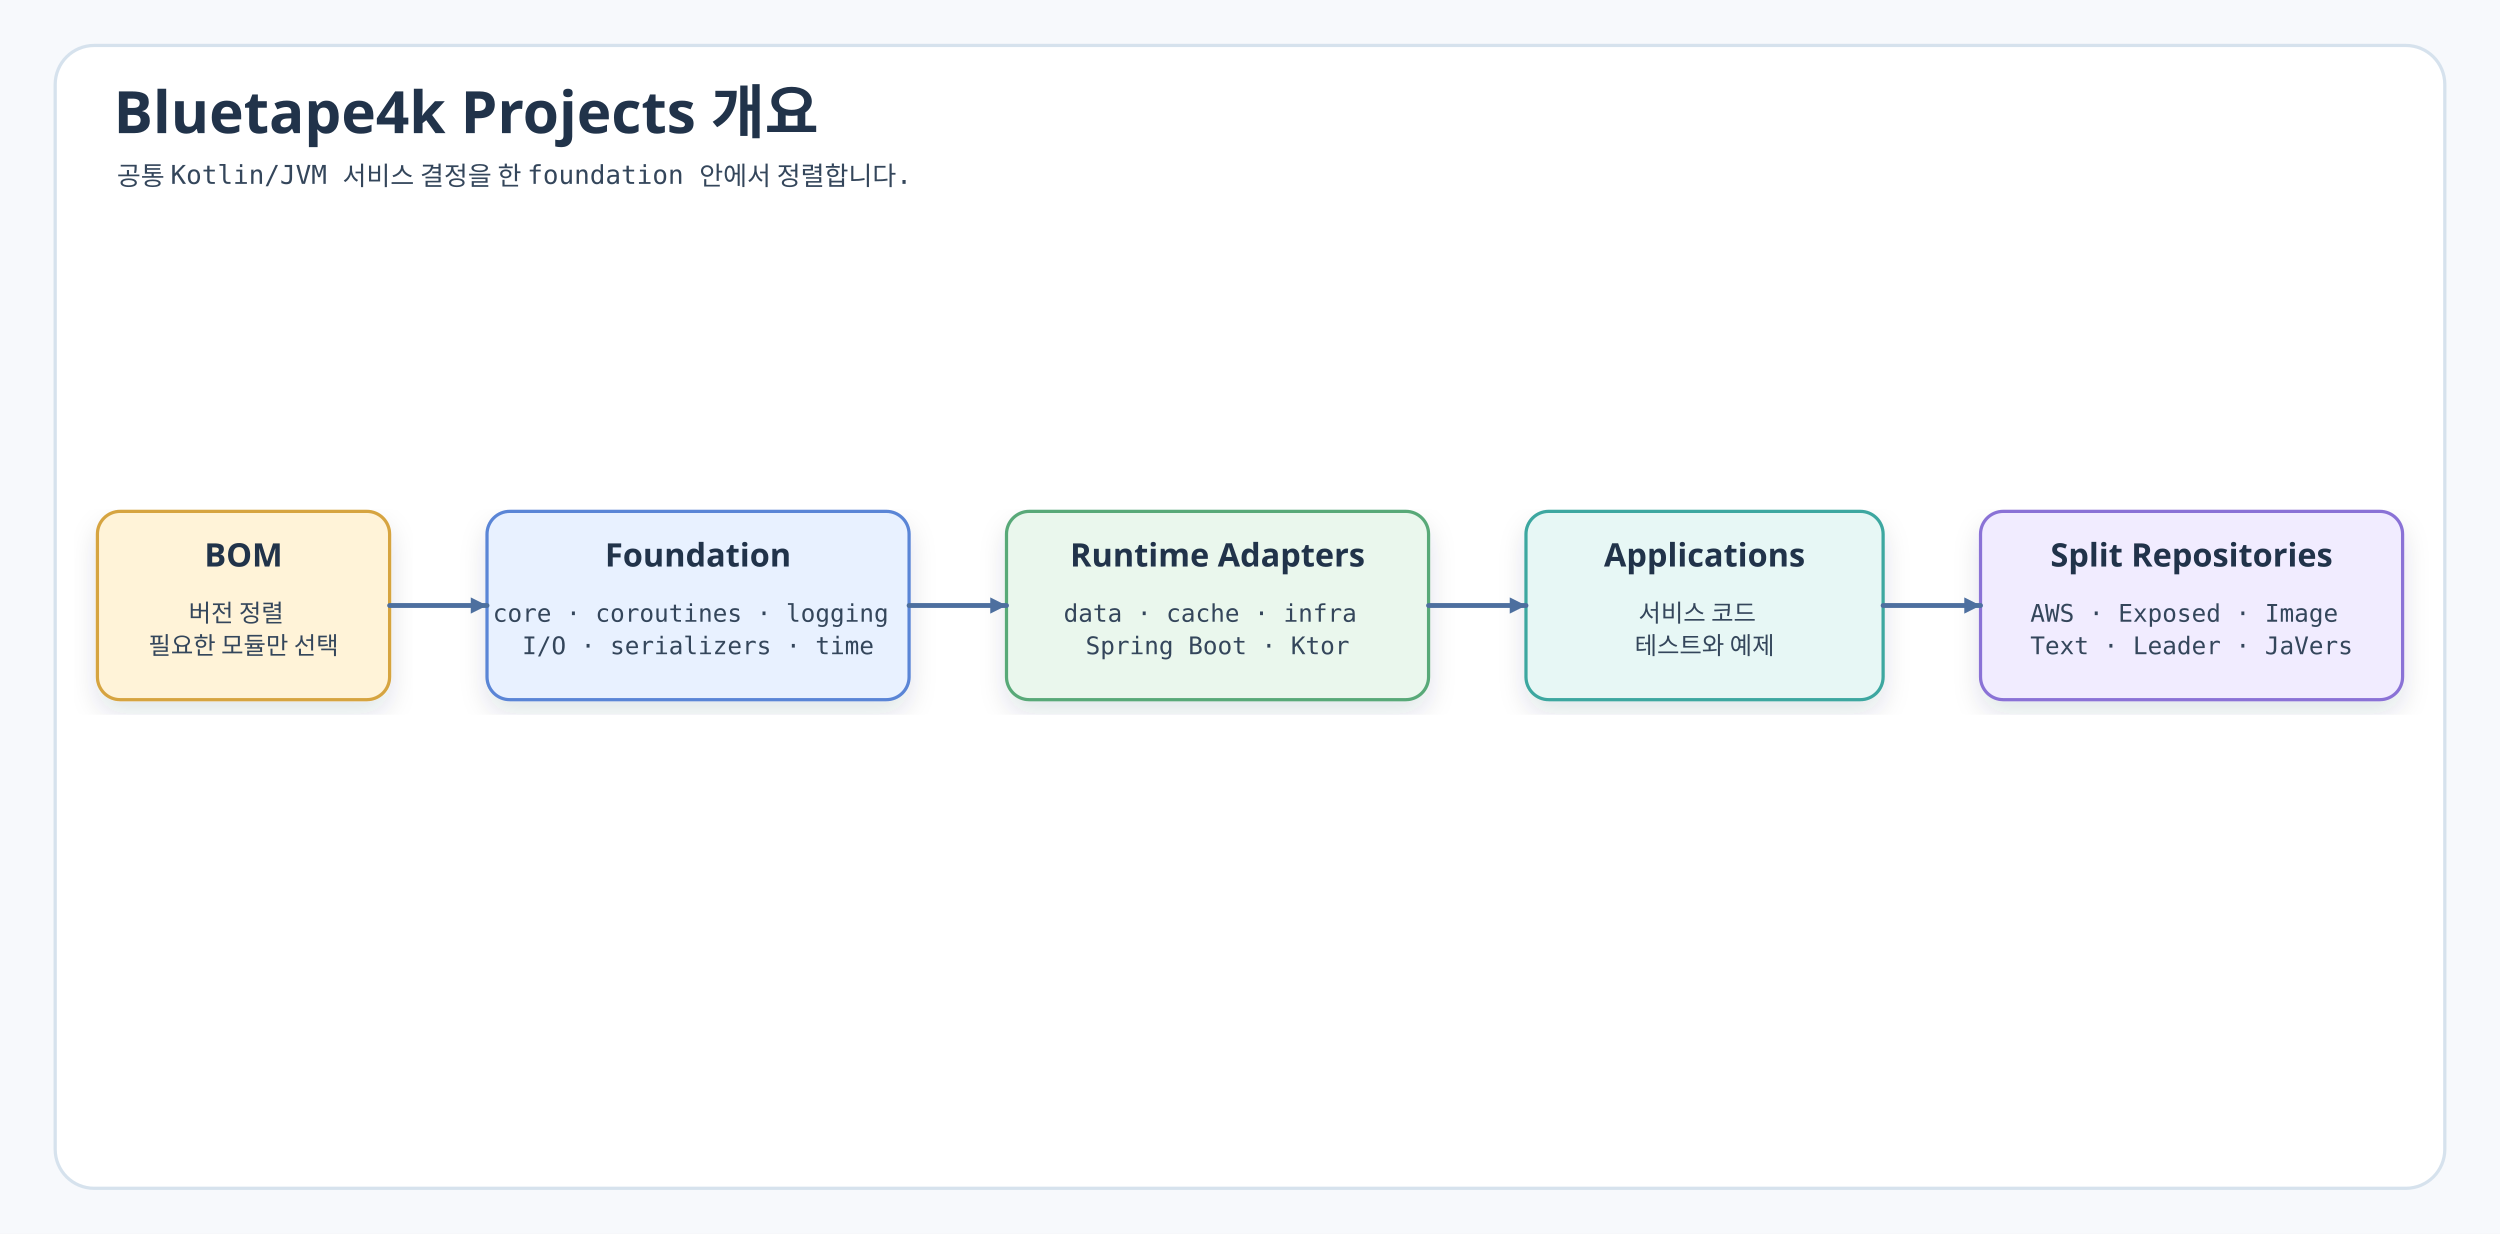
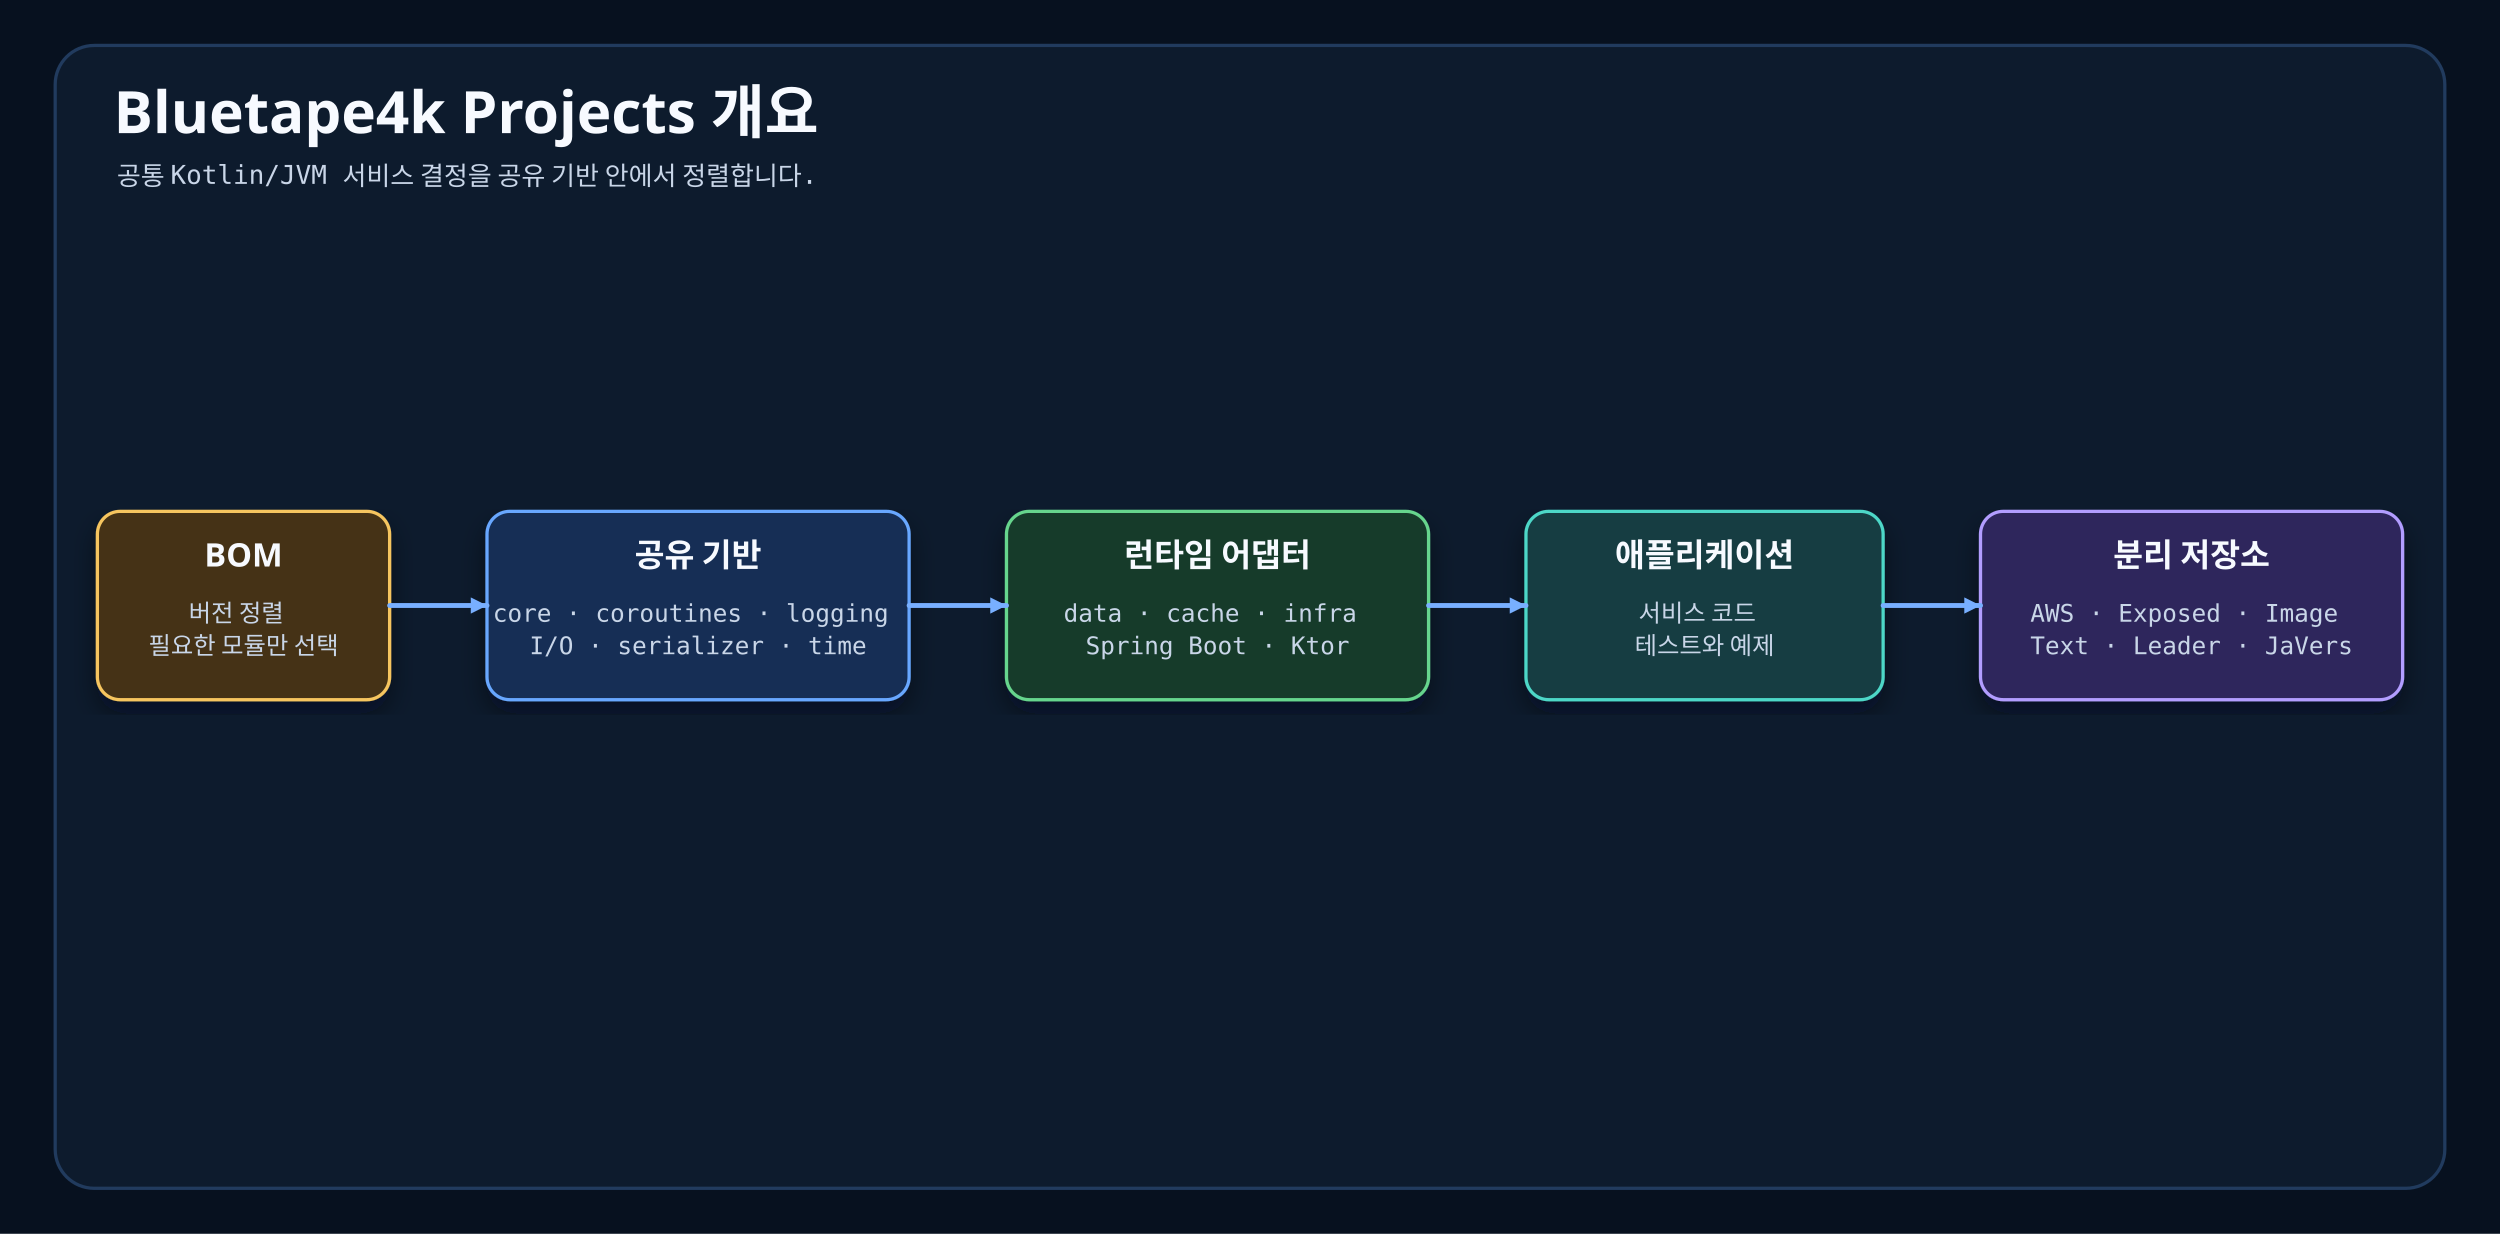
<svg xmlns="http://www.w3.org/2000/svg" width="1540" height="760" viewBox="0 0 1540 760" role="img">
  <defs>
    <filter id="shadow" x="-8%" y="-8%" width="116%" height="116%">
-       <feDropShadow dx="0" dy="8" stdDeviation="8" flood-color="#1D3148" flood-opacity="0.12" />
+       <feDropShadow dx="0" dy="8" stdDeviation="8" flood-color="#020712" flood-opacity="0.45" />
    </filter>
    <marker id="arrow" markerWidth="14" markerHeight="14" refX="12" refY="7" orient="auto" markerUnits="userSpaceOnUse">
-       <path d="M 2 2 L 12 7 L 2 12 Z" fill="#4D6F9F" />
+       <path d="M 2 2 L 12 7 L 2 12 Z" fill="#78AFFF" />
    </marker>
    <style>
-     .bg{fill:#F7F9FC}.frame{fill:#fff;stroke:#D6E2ED;stroke-width:2}
-     .title{font-family:"goorm Sans","Noto Sans KR","Apple SD Gothic Neo",sans-serif;font-size:36px;fill:#21334A;font-weight:700}
-     .subtitle,.body,.small{font-family:"goorm Sans Code","goorm Sans","D2Coding",monospace;fill:#34465B}
-     .subtitle{font-size:16px}.body{font-size:15px}.small{font-size:12px;fill:#657386}
-     .label{font-family:"goorm Sans","Noto Sans KR","Apple SD Gothic Neo",sans-serif;font-size:20px;fill:#21334A;font-weight:700}
-     .card{filter:url(#shadow);stroke-width:2}.connector{fill:none;stroke:#4D6F9F;stroke-width:3;stroke-linecap:round;stroke-linejoin:round;marker-end:url(#arrow)}
-     .bar-label{font-family:"goorm Sans Code","goorm Sans","D2Coding",monospace;font-size:15px;fill:#26384F}.axis{stroke:#B8C7D9;stroke-width:2}
+     .bg{fill:#07111F}.frame{fill:#0D1B2D;stroke:#213B5E;stroke-width:2}
+     .title{font-family:"goorm Sans","Noto Sans KR","Apple SD Gothic Neo",sans-serif;font-size:36px;fill:#F7FAFF;font-weight:700}
+     .subtitle,.body,.small{font-family:"goorm Sans Code","goorm Sans","D2Coding",monospace;fill:#C9D6E8}
+     .subtitle{font-size:16px}.body{font-size:15px}.small{font-size:12px;fill:#8DA2BC}
+     .label{font-family:"goorm Sans","Noto Sans KR","Apple SD Gothic Neo",sans-serif;font-size:20px;fill:#F7FAFF;font-weight:700}
+     .card{filter:url(#shadow);stroke-width:2}.connector{fill:none;stroke:#78AFFF;stroke-width:3;stroke-linecap:round;stroke-linejoin:round;marker-end:url(#arrow)}
+     .bar-label{font-family:"goorm Sans Code","goorm Sans","D2Coding",monospace;font-size:15px;fill:#F7FAFF}.axis{stroke:#47627F;stroke-width:2}
  </style>
  </defs>
  <rect class="bg" width="1540" height="760" />
  <rect class="frame" x="34" y="28" width="1472" height="704" rx="24" />
  <text class="title" x="70" y="82">Bluetape4k Projects 개요</text>
-   <text class="subtitle" x="72" y="114">공통 Kotlin/JVM 서비스 결정을 한 foundation 안에서 정렬합니다.</text>
+   <text class="subtitle" x="72" y="114">공통 Kotlin/JVM 서비스 결정을 공유 기반 안에서 정렬합니다.</text>
  <g data-card="BOM">
-     <rect class="card" x="60" y="315" width="180" height="116" rx="14" fill="#FFF3D8" stroke="#D6A441" />
+     <rect class="card" x="60" y="315" width="180" height="116" rx="14" fill="#443215" stroke="#F6C55F" />
    <text class="label" x="150" y="349" text-anchor="middle">
      <tspan x="150" dy="0">BOM</tspan>
    </text>
    <text class="body" x="150" y="383" text-anchor="middle">
      <tspan x="150" dy="0">버전 정렬</tspan>
      <tspan x="150" dy="20">필요한 모듈만 선택</tspan>
    </text>
  </g>
-   <g data-card="Foundation">
-     <rect class="card" x="300" y="315" width="260" height="116" rx="14" fill="#E8F1FF" stroke="#5A85D6" />
+   <g data-card="공유 기반">
+     <rect class="card" x="300" y="315" width="260" height="116" rx="14" fill="#132D55" stroke="#68A7FF" />
    <text class="label" x="430" y="349" text-anchor="middle">
-       <tspan x="430" dy="0">Foundation</tspan>
+       <tspan x="430" dy="0">공유 기반</tspan>
    </text>
    <text class="body" x="430" y="383" text-anchor="middle">
      <tspan x="430" dy="0">core · coroutines · logging</tspan>
-       <tspan x="430" dy="20">I/O · serializers · time</tspan>
+       <tspan x="430" dy="20">I/O · serializer · time</tspan>
    </text>
  </g>
-   <g data-card="Runtime Adapters">
-     <rect class="card" x="620" y="315" width="260" height="116" rx="14" fill="#EAF7ED" stroke="#58A978" />
+   <g data-card="런타임 어댑터">
+     <rect class="card" x="620" y="315" width="260" height="116" rx="14" fill="#173B2A" stroke="#66D58D" />
    <text class="label" x="750" y="349" text-anchor="middle">
-       <tspan x="750" dy="0">Runtime Adapters</tspan>
+       <tspan x="750" dy="0">런타임 어댑터</tspan>
    </text>
    <text class="body" x="750" y="383" text-anchor="middle">
      <tspan x="750" dy="0">data · cache · infra</tspan>
      <tspan x="750" dy="20">Spring Boot · Ktor</tspan>
    </text>
  </g>
-   <g data-card="Applications">
-     <rect class="card" x="940" y="315" width="220" height="116" rx="14" fill="#E7F7F5" stroke="#3CA7A0" />
+   <g data-card="애플리케이션">
+     <rect class="card" x="940" y="315" width="220" height="116" rx="14" fill="#123D43" stroke="#4ED7C7" />
    <text class="label" x="1050" y="349" text-anchor="middle">
-       <tspan x="1050" dy="0">Applications</tspan>
+       <tspan x="1050" dy="0">애플리케이션</tspan>
    </text>
    <text class="body" x="1050" y="383" text-anchor="middle">
      <tspan x="1050" dy="0">서비스 코드</tspan>
      <tspan x="1050" dy="20">테스트와 예제</tspan>
    </text>
  </g>
-   <g data-card="Split Repositories">
-     <rect class="card" x="1220" y="315" width="260" height="116" rx="14" fill="#F1ECFF" stroke="#8A72D6" />
+   <g data-card="분리 저장소">
+     <rect class="card" x="1220" y="315" width="260" height="116" rx="14" fill="#2D255C" stroke="#B29DFF" />
    <text class="label" x="1350" y="349" text-anchor="middle">
-       <tspan x="1350" dy="0">Split Repositories</tspan>
+       <tspan x="1350" dy="0">분리 저장소</tspan>
    </text>
    <text class="body" x="1350" y="383" text-anchor="middle">
      <tspan x="1350" dy="0">AWS · Exposed · Image</tspan>
      <tspan x="1350" dy="20">Text · Leader · JaVers</tspan>
    </text>
  </g>
  <path class="connector" data-connector="bom-to-foundation" d="M240 373 H300" />
  <path class="connector" data-connector="foundation-to-runtime-adapters" d="M560 373 H620" />
  <path class="connector" data-connector="runtime-adapters-to-applications" d="M880 373 H940" />
  <path class="connector" data-connector="applications-to-split-repositories" d="M1160 373 H1220" />
</svg>
